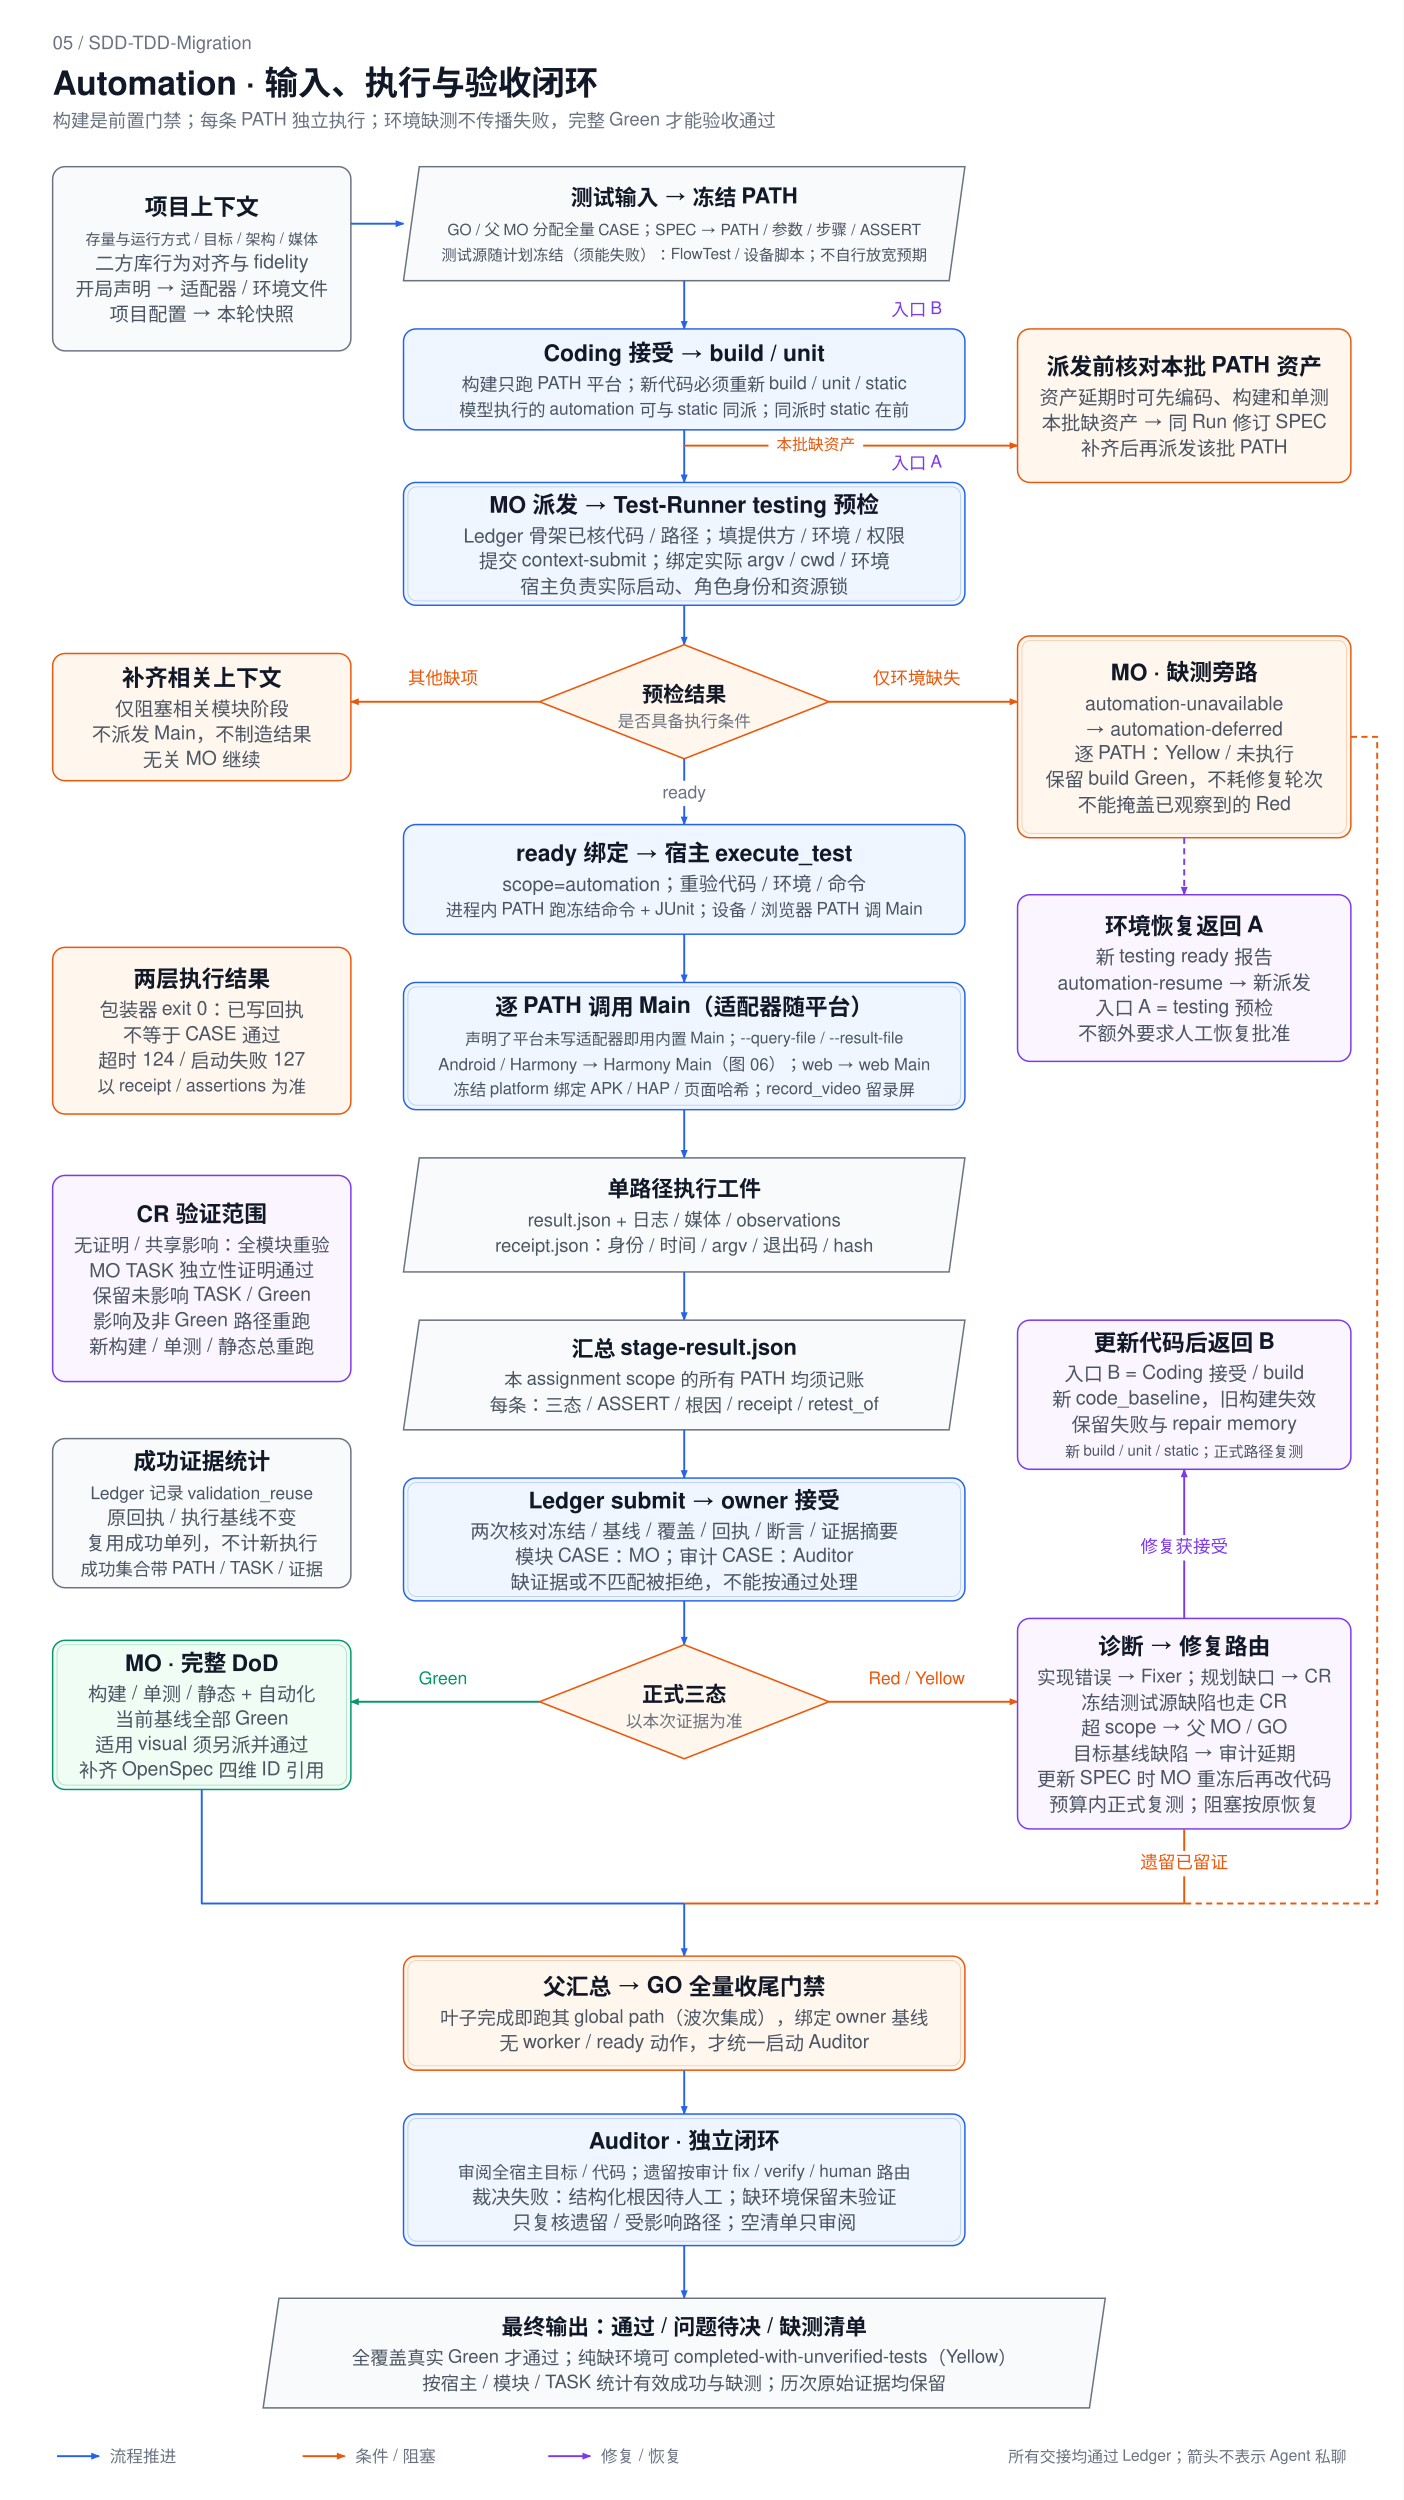
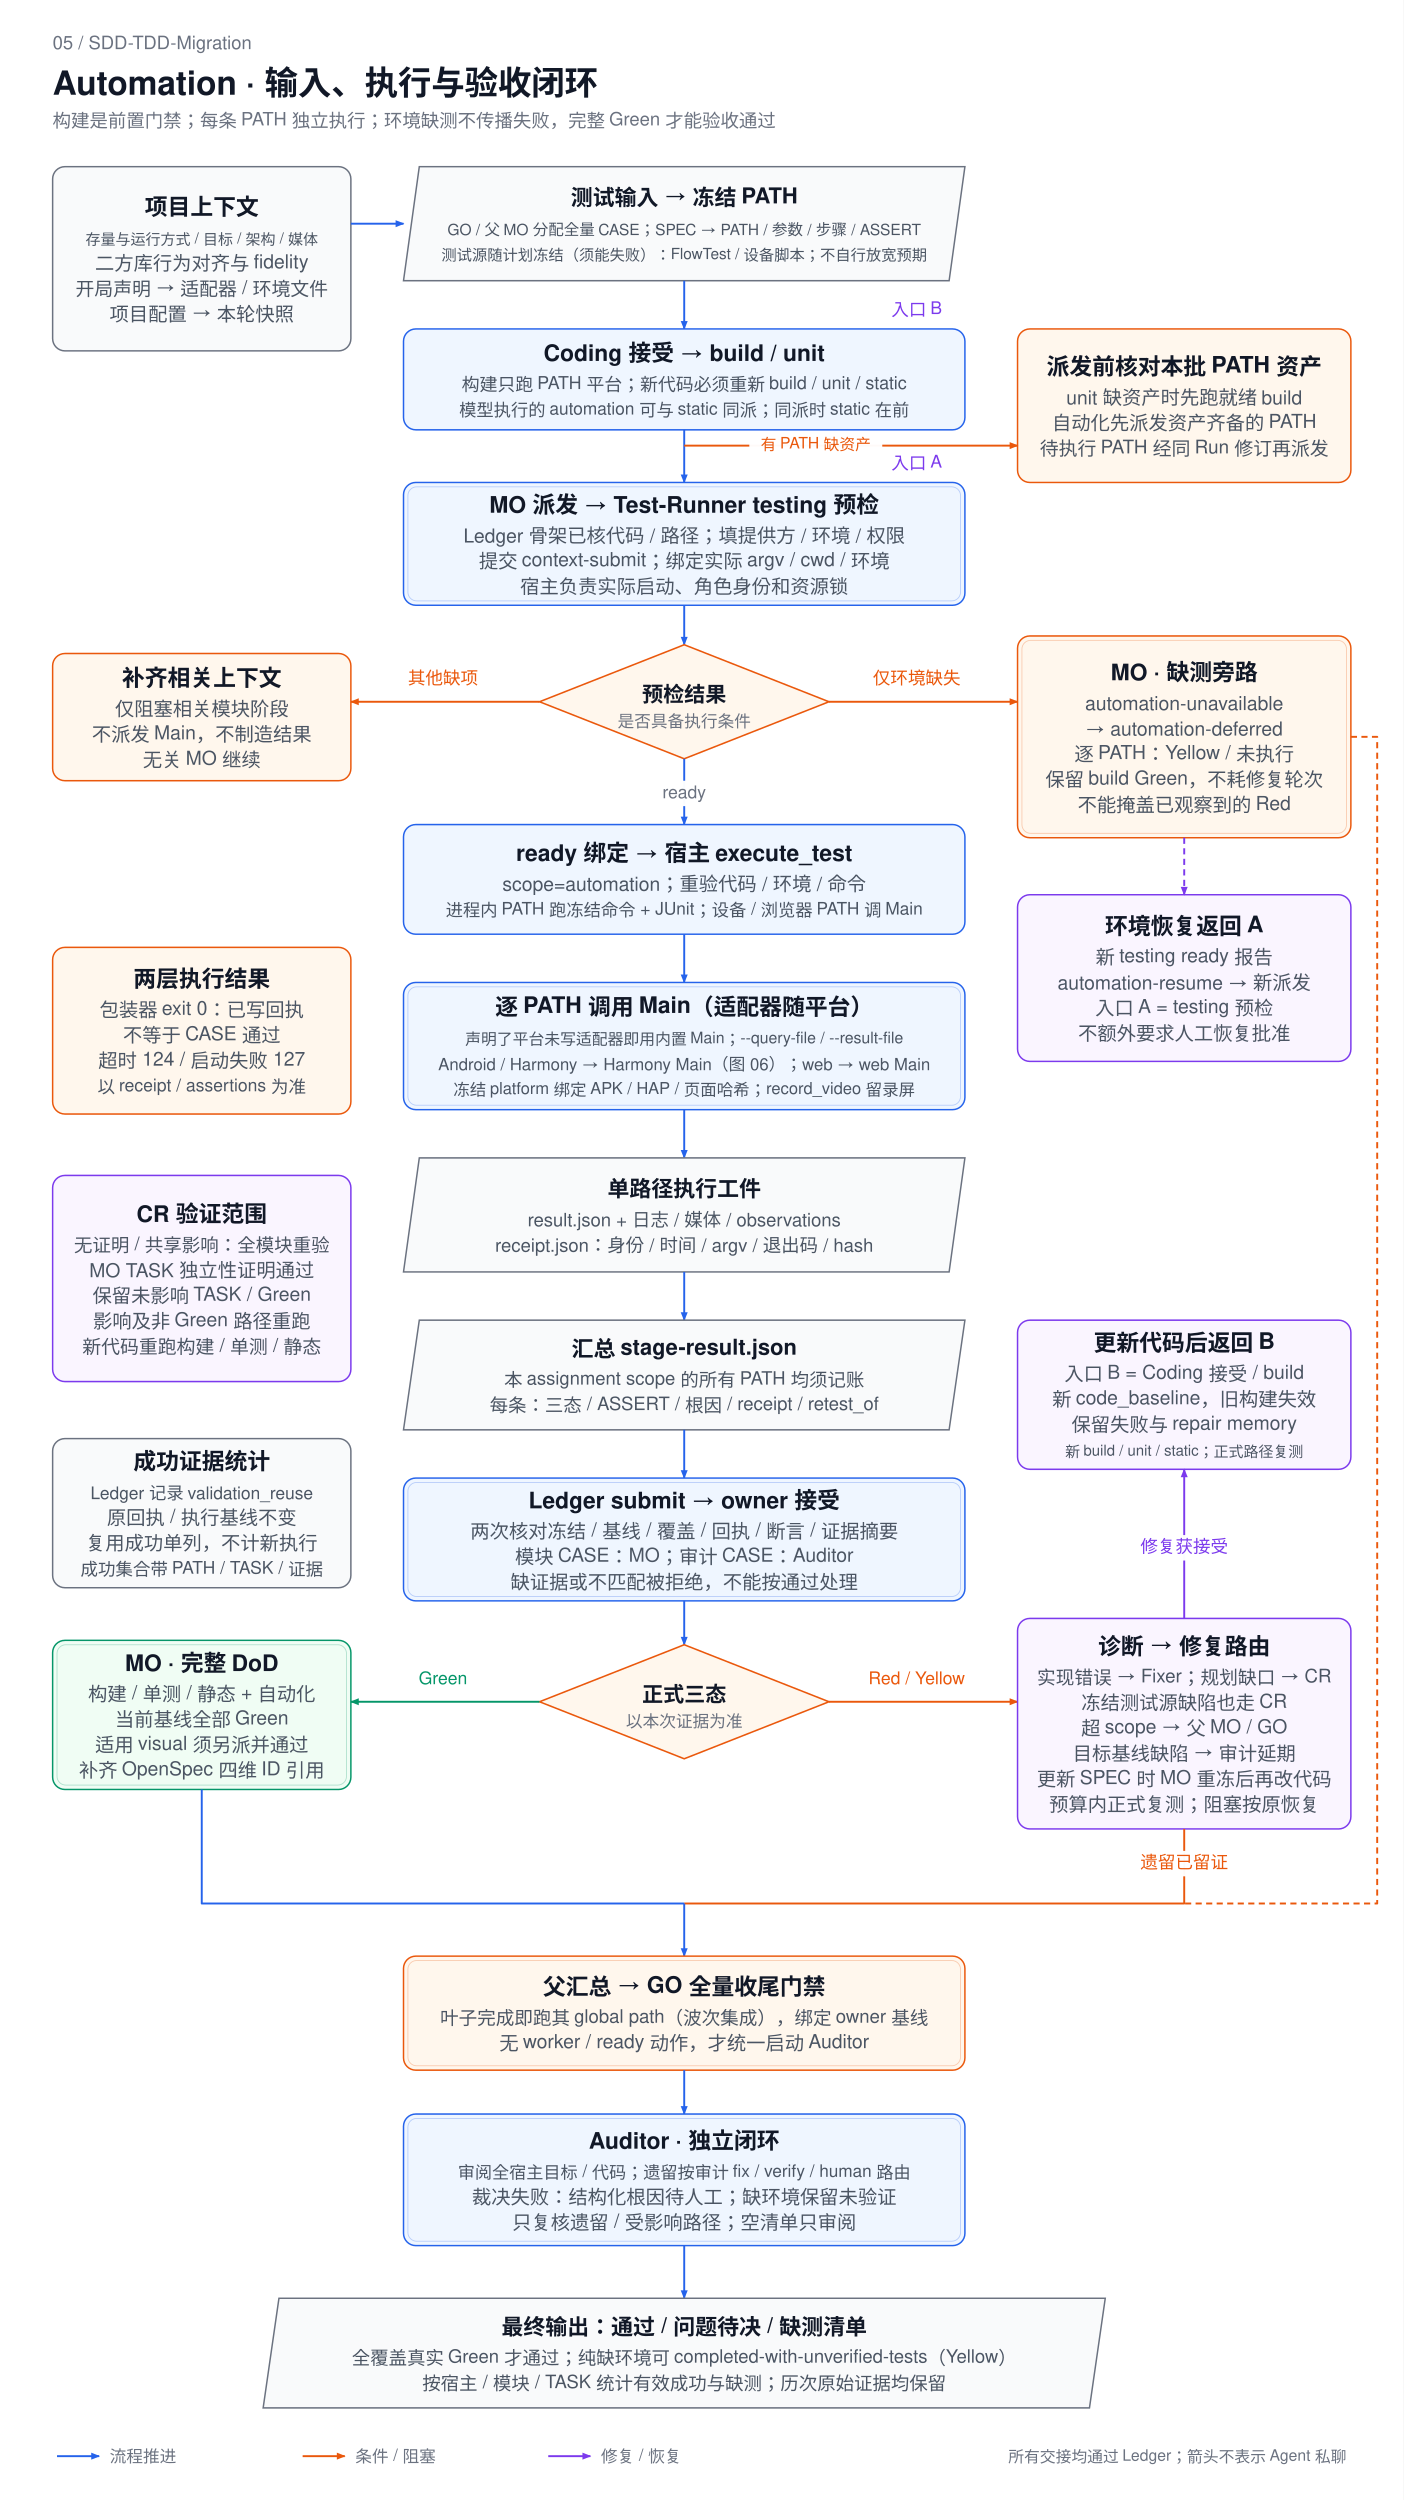
<svg xmlns="http://www.w3.org/2000/svg" width="1600" height="2850" viewBox="0 0 1600 2850" role="img" aria-labelledby="title desc">
  <style>text {font-family: "Helvetica Neue", Helvetica, Arial, "PingFang SC", "Microsoft YaHei", sans-serif;}</style>
  <defs>
    <marker id="arrow-blue" markerWidth="10" markerHeight="8" refX="9" refY="4" orient="auto" markerUnits="userSpaceOnUse">
      <path d="M0,0 L10,4 L0,8 Z" fill="#2563eb" />
    </marker>
    <marker id="arrow-orange" markerWidth="10" markerHeight="8" refX="9" refY="4" orient="auto" markerUnits="userSpaceOnUse">
      <path d="M0,0 L10,4 L0,8 Z" fill="#ea580c" />
    </marker>
    <marker id="arrow-green" markerWidth="10" markerHeight="8" refX="9" refY="4" orient="auto" markerUnits="userSpaceOnUse">
      <path d="M0,0 L10,4 L0,8 Z" fill="#059669" />
    </marker>
    <marker id="arrow-purple" markerWidth="10" markerHeight="8" refX="9" refY="4" orient="auto" markerUnits="userSpaceOnUse">
      <path d="M0,0 L10,4 L0,8 Z" fill="#7c3aed" />
    </marker>
    <marker id="arrow-gray" markerWidth="10" markerHeight="8" refX="9" refY="4" orient="auto" markerUnits="userSpaceOnUse">
      <path d="M0,0 L10,4 L0,8 Z" fill="#6b7280" />
    </marker>
  </defs>
  <rect width="1600" height="2850" fill="white" />
  <text x="60" y="56" font-size="21.00" fill="#6b7280" text-anchor="start" font-weight="400">05  /  SDD-TDD-Migration</text>
  <text x="60" y="108" font-size="38.00" fill="#111827" text-anchor="start" font-weight="700">Automation · 输入、执行与验收闭环</text>
  <text x="60" y="145" font-size="21.00" fill="#6b7280" text-anchor="start" font-weight="400">构建是前置门禁；每条 PATH 独立执行；环境缺测不传播失败，完整 Green 才能验收通过</text>
  <path d="M478,190 H1100 L1082,320 H460 Z" fill="#f9fafb" stroke="#6b7280" stroke-width="1.7" />
  <text x="780.0" y="234.0" font-size="25.00" fill="#111827" text-anchor="middle" font-weight="650">测试输入 → 冻结 PATH</text>
  <text x="780.0" y="268.0" font-size="17.68" fill="#4b5563" text-anchor="middle" font-weight="400">GO / 父 MO 分配全量 CASE；SPEC → PATH / 参数 / 步骤 / ASSERT</text>
  <text x="780.0" y="297.0" font-size="17.43" fill="#4b5563" text-anchor="middle" font-weight="400">测试源随计划冻结（须能失败）：FlowTest / 设备脚本；不自行放宽预期</text>
  <rect x="60" y="190" width="340" height="210" rx="14" fill="#f9fafb" stroke="#6b7280" stroke-width="1.7" />
  <text x="230.0" y="245.0" font-size="26.00" fill="#111827" text-anchor="middle" font-weight="650">项目上下文</text>
  <text x="230.0" y="279.0" font-size="17.10" fill="#4b5563" text-anchor="middle" font-weight="400">存量与运行方式 / 目标 / 架构 / 媒体</text>
  <text x="230.0" y="308.0" font-size="22.00" fill="#4b5563" text-anchor="middle" font-weight="400">二方库行为对齐与 fidelity</text>
  <text x="230.0" y="337.0" font-size="21.50" fill="#4b5563" text-anchor="middle" font-weight="400">开局声明 → 适配器 / 环境文件</text>
  <text x="230.0" y="366.0" font-size="22.00" fill="#4b5563" text-anchor="middle" font-weight="400">项目配置 → 本轮快照</text>
  <path d="M400,255 L460,255" fill="none" stroke="#2563eb" stroke-width="2.2" stroke-linejoin="round" marker-end="url(#arrow-blue)" />
  <path d="M780,320 L780,375" fill="none" stroke="#2563eb" stroke-width="2.2" stroke-linejoin="round" marker-end="url(#arrow-blue)" />
  <rect x="460" y="375" width="640" height="115" rx="14" fill="#eff6ff" stroke="#2563eb" stroke-width="1.7" />
  <text x="780.0" y="411.5" font-size="26.00" fill="#111827" text-anchor="middle" font-weight="650">Coding 接受 → build / unit</text>
  <text x="780.0" y="445.5" font-size="20.36" fill="#4b5563" text-anchor="middle" font-weight="400">构建只跑 PATH 平台；新代码必须重新 build / unit / static</text>
  <text x="780.0" y="474.5" font-size="19.70" fill="#4b5563" text-anchor="middle" font-weight="400">模型执行的 automation 可与 static 同派；同派时 static 在前</text>
  <rect x="1160" y="375" width="380" height="175" rx="14" fill="#fff7ed" stroke="#ea580c" stroke-width="1.7" />
  <text x="1350.0" y="427.0" font-size="26.00" fill="#111827" text-anchor="middle" font-weight="650">派发前核对本批 PATH 资产</text>
-   <text x="1350.0" y="461.0" font-size="22.00" fill="#4b5563" text-anchor="middle" font-weight="400">资产延期时可先编码、构建和单测</text>
-   <text x="1350.0" y="490.0" font-size="22.00" fill="#4b5563" text-anchor="middle" font-weight="400">本批缺资产 → 同 Run 修订 SPEC</text>
-   <text x="1350.0" y="519.0" font-size="22.00" fill="#4b5563" text-anchor="middle" font-weight="400">补齐后再派发该批 PATH</text>
+   <text x="1350.0" y="461.0" font-size="22.00" fill="#4b5563" text-anchor="middle" font-weight="400">unit 缺资产时先跑就绪 build</text>
+   <text x="1350.0" y="490.0" font-size="22.00" fill="#4b5563" text-anchor="middle" font-weight="400">自动化先派发资产齐备的 PATH</text>
+   <text x="1350.0" y="519.0" font-size="21.51" fill="#4b5563" text-anchor="middle" font-weight="400">待执行 PATH 经同 Run 修订再派发</text>
  <path d="M780,490 L780,550" fill="none" stroke="#2563eb" stroke-width="2.2" stroke-linejoin="round" marker-end="url(#arrow-blue)" />
  <path d="M780,508 L1160,508" fill="none" stroke="#ea580c" stroke-width="2.2" stroke-linejoin="round" marker-end="url(#arrow-orange)" />
-   <rect x="876.0" y="495" width="108" height="27" rx="4" fill="white" opacity="0.97" />
-   <text x="930" y="513" font-size="18.00" fill="#ea580c" text-anchor="middle" font-weight="400">本批缺资产</text>
+   <rect x="854.22" y="495" width="151.56" height="27" rx="4" fill="white" opacity="0.97" />
+   <text x="930" y="513" font-size="18.00" fill="#ea580c" text-anchor="middle" font-weight="400">有 PATH 缺资产</text>
  <rect x="460" y="550" width="640" height="140" rx="14" fill="#eff6ff" stroke="#2563eb" stroke-width="1.7" />
  <rect x="465" y="555" width="630" height="130" rx="10" fill="none" stroke="#2563eb" stroke-opacity="0.28" />
  <text x="780.0" y="584.5" font-size="26.00" fill="#111827" text-anchor="middle" font-weight="650">MO 派发 → Test-Runner testing 预检</text>
  <text x="780.0" y="618.5" font-size="22.00" fill="#4b5563" text-anchor="middle" font-weight="400">Ledger 骨架已核代码 / 路径；填提供方 / 环境 / 权限</text>
  <text x="780.0" y="647.5" font-size="22.00" fill="#4b5563" text-anchor="middle" font-weight="400">提交 context-submit；绑定实际 argv / cwd / 环境</text>
  <text x="780.0" y="676.5" font-size="22.00" fill="#4b5563" text-anchor="middle" font-weight="400">宿主负责实际启动、角色身份和资源锁</text>
  <path d="M780,690 L780,735" fill="none" stroke="#2563eb" stroke-width="2.2" stroke-linejoin="round" marker-end="url(#arrow-blue)" />
  <path d="M780,735.0 L945.0,800 L780,865.0 L615.0,800 Z" fill="#fff7ed" stroke="#ea580c" stroke-width="1.8" />
  <text x="780" y="800" font-size="24.00" fill="#111827" text-anchor="middle" font-weight="650">预检结果</text>
  <text x="780" y="829" font-size="19.00" fill="#6b7280" text-anchor="middle" font-weight="400">是否具备执行条件</text>
  <path d="M615,800 L400,800" fill="none" stroke="#ea580c" stroke-width="2.2" stroke-linejoin="round" marker-end="url(#arrow-orange)" />
  <rect x="456.0" y="760" width="98" height="29" rx="4" fill="white" opacity="0.97" />
  <text x="505" y="780" font-size="20.00" fill="#ea580c" text-anchor="middle" font-weight="400">其他缺项</text>
  <rect x="60" y="745" width="340" height="145" rx="14" fill="#fff7ed" stroke="#ea580c" stroke-width="1.7" />
  <text x="230.0" y="782.0" font-size="26.00" fill="#111827" text-anchor="middle" font-weight="650">补齐相关上下文</text>
  <text x="230.0" y="816.0" font-size="22.00" fill="#4b5563" text-anchor="middle" font-weight="400">仅阻塞相关模块阶段</text>
  <text x="230.0" y="845.0" font-size="22.00" fill="#4b5563" text-anchor="middle" font-weight="400">不派发 Main，不制造结果</text>
  <text x="230.0" y="874.0" font-size="22.00" fill="#4b5563" text-anchor="middle" font-weight="400">无关 MO 继续</text>
  <path d="M945,800 L1160,800" fill="none" stroke="#ea580c" stroke-width="2.2" stroke-linejoin="round" marker-end="url(#arrow-orange)" />
  <rect x="986.0" y="760" width="118" height="29" rx="4" fill="white" opacity="0.97" />
  <text x="1045" y="780" font-size="20.00" fill="#ea580c" text-anchor="middle" font-weight="400">仅环境缺失</text>
  <rect x="1160" y="725" width="380" height="230" rx="14" fill="#fff7ed" stroke="#ea580c" stroke-width="1.7" />
  <rect x="1165" y="730" width="370" height="220" rx="10" fill="none" stroke="#ea580c" stroke-opacity="0.28" />
  <text x="1350.0" y="775.5" font-size="26.00" fill="#111827" text-anchor="middle" font-weight="650">MO · 缺测旁路</text>
  <text x="1350.0" y="809.5" font-size="22.00" fill="#4b5563" text-anchor="middle" font-weight="400">automation-unavailable</text>
  <text x="1350.0" y="838.5" font-size="22.00" fill="#4b5563" text-anchor="middle" font-weight="400">→ automation-deferred</text>
  <text x="1350.0" y="867.5" font-size="22.00" fill="#4b5563" text-anchor="middle" font-weight="400">逐 PATH：Yellow / 未执行</text>
  <text x="1350.0" y="896.5" font-size="22.00" fill="#4b5563" text-anchor="middle" font-weight="400">保留 build Green，不耗修复轮次</text>
  <text x="1350.0" y="925.5" font-size="22.00" fill="#4b5563" text-anchor="middle" font-weight="400">不能掩盖已观察到的 Red</text>
  <path d="M780,865 L780,940" fill="none" stroke="#2563eb" stroke-width="2.2" stroke-linejoin="round" marker-end="url(#arrow-blue)" />
  <rect x="742.5" y="890" width="75.0" height="29" rx="4" fill="white" opacity="0.97" />
  <text x="780" y="910" font-size="20.00" fill="#6b7280" text-anchor="middle" font-weight="400">ready</text>
  <rect x="460" y="940" width="640" height="125" rx="14" fill="#eff6ff" stroke="#2563eb" stroke-width="1.7" />
  <text x="780.0" y="981.5" font-size="26.00" fill="#111827" text-anchor="middle" font-weight="650">ready 绑定 → 宿主 execute_test</text>
  <text x="780.0" y="1015.5" font-size="22.00" fill="#4b5563" text-anchor="middle" font-weight="400">scope=automation；重验代码 / 环境 / 命令</text>
  <text x="780.0" y="1044.5" font-size="19.70" fill="#4b5563" text-anchor="middle" font-weight="400">进程内 PATH 跑冻结命令 + JUnit；设备 / 浏览器 PATH 调 Main</text>
  <path d="M780,1065 L780,1120" fill="none" stroke="#2563eb" stroke-width="2.2" stroke-linejoin="round" marker-end="url(#arrow-blue)" />
  <rect x="460" y="1120" width="640" height="145" rx="14" fill="#eff6ff" stroke="#2563eb" stroke-width="1.7" />
  <rect x="465" y="1125" width="630" height="135" rx="10" fill="none" stroke="#2563eb" stroke-opacity="0.28" />
  <text x="780.0" y="1157.0" font-size="26.00" fill="#111827" text-anchor="middle" font-weight="650">逐 PATH 调用 Main（适配器随平台）</text>
  <text x="780.0" y="1191.0" font-size="18.04" fill="#4b5563" text-anchor="middle" font-weight="400">声明了平台未写适配器即用内置 Main；--query-file / --result-file</text>
  <text x="780.0" y="1220.0" font-size="19.10" fill="#4b5563" text-anchor="middle" font-weight="400">Android / Harmony → Harmony Main（图 06）；web → web Main</text>
  <text x="780.0" y="1249.0" font-size="18.76" fill="#4b5563" text-anchor="middle" font-weight="400">冻结 platform 绑定 APK / HAP / 页面哈希；record_video 留录屏</text>
  <rect x="60" y="1080" width="340" height="190" rx="14" fill="#fff7ed" stroke="#ea580c" stroke-width="1.7" />
  <text x="230.0" y="1125.0" font-size="26.00" fill="#111827" text-anchor="middle" font-weight="650">两层执行结果</text>
  <text x="230.0" y="1159.0" font-size="22.00" fill="#4b5563" text-anchor="middle" font-weight="400">包装器 exit 0：已写回执</text>
  <text x="230.0" y="1188.0" font-size="22.00" fill="#4b5563" text-anchor="middle" font-weight="400">不等于 CASE 通过</text>
  <text x="230.0" y="1217.0" font-size="22.00" fill="#4b5563" text-anchor="middle" font-weight="400">超时 124 / 启动失败 127</text>
  <text x="230.0" y="1246.0" font-size="19.95" fill="#4b5563" text-anchor="middle" font-weight="400">以 receipt / assertions 为准</text>
  <path d="M780,1265 L780,1320" fill="none" stroke="#2563eb" stroke-width="2.2" stroke-linejoin="round" marker-end="url(#arrow-blue)" />
  <path d="M478,1320 H1100 L1082,1450 H460 Z" fill="#f9fafb" stroke="#6b7280" stroke-width="1.7" />
  <text x="780.0" y="1364.0" font-size="25.00" fill="#111827" text-anchor="middle" font-weight="650">单路径执行工件</text>
  <text x="780.0" y="1398.0" font-size="21.00" fill="#4b5563" text-anchor="middle" font-weight="400">result.json + 日志 / 媒体 / observations</text>
  <text x="780.0" y="1427.0" font-size="21.00" fill="#4b5563" text-anchor="middle" font-weight="400">receipt.json：身份 / 时间 / argv / 退出码 / hash</text>
  <rect x="60" y="1340" width="340" height="235" rx="14" fill="#faf5ff" stroke="#7c3aed" stroke-width="1.7" />
  <text x="230.0" y="1393.0" font-size="26.00" fill="#111827" text-anchor="middle" font-weight="650">CR 验证范围</text>
  <text x="230.0" y="1427.0" font-size="21.07" fill="#4b5563" text-anchor="middle" font-weight="400">无证明 / 共享影响：全模块重验</text>
  <text x="230.0" y="1456.0" font-size="22.00" fill="#4b5563" text-anchor="middle" font-weight="400">MO TASK 独立性证明通过</text>
  <text x="230.0" y="1485.0" font-size="22.00" fill="#4b5563" text-anchor="middle" font-weight="400">保留未影响 TASK / Green</text>
  <text x="230.0" y="1514.0" font-size="22.00" fill="#4b5563" text-anchor="middle" font-weight="400">影响及非 Green 路径重跑</text>
-   <text x="230.0" y="1543.0" font-size="22.00" fill="#4b5563" text-anchor="middle" font-weight="400">新构建 / 单测 / 静态总重跑</text>
+   <text x="230.0" y="1543.0" font-size="21.50" fill="#4b5563" text-anchor="middle" font-weight="400">新代码重跑构建 / 单测 / 静态</text>
  <rect x="60" y="1640" width="340" height="170" rx="14" fill="#f9fafb" stroke="#6b7280" stroke-width="1.7" />
  <text x="230.0" y="1675.0" font-size="26.00" fill="#111827" text-anchor="middle" font-weight="650">成功证据统计</text>
  <text x="230.0" y="1709.0" font-size="19.77" fill="#4b5563" text-anchor="middle" font-weight="400">Ledger 记录 validation_reuse</text>
  <text x="230.0" y="1738.0" font-size="22.00" fill="#4b5563" text-anchor="middle" font-weight="400">原回执 / 执行基线不变</text>
  <text x="230.0" y="1767.0" font-size="22.00" fill="#4b5563" text-anchor="middle" font-weight="400">复用成功单列，不计新执行</text>
  <text x="230.0" y="1796.0" font-size="19.94" fill="#4b5563" text-anchor="middle" font-weight="400">成功集合带 PATH / TASK / 证据</text>
  <path d="M780,1450 L780,1505" fill="none" stroke="#2563eb" stroke-width="2.2" stroke-linejoin="round" marker-end="url(#arrow-blue)" />
  <path d="M478,1505 H1100 L1082,1630 H460 Z" fill="#f9fafb" stroke="#6b7280" stroke-width="1.7" />
  <text x="780.0" y="1546.5" font-size="25.00" fill="#111827" text-anchor="middle" font-weight="650">汇总 stage-result.json</text>
  <text x="780.0" y="1580.5" font-size="21.00" fill="#4b5563" text-anchor="middle" font-weight="400">本 assignment scope 的所有 PATH 均须记账</text>
  <text x="780.0" y="1609.5" font-size="21.00" fill="#4b5563" text-anchor="middle" font-weight="400">每条：三态 / ASSERT / 根因 / receipt / retest_of</text>
  <path d="M780,1630 L780,1685" fill="none" stroke="#2563eb" stroke-width="2.2" stroke-linejoin="round" marker-end="url(#arrow-blue)" />
  <rect x="460" y="1685" width="640" height="140" rx="14" fill="#eff6ff" stroke="#2563eb" stroke-width="1.7" />
  <rect x="465" y="1690" width="630" height="130" rx="10" fill="none" stroke="#2563eb" stroke-opacity="0.28" />
  <text x="780.0" y="1719.5" font-size="26.00" fill="#111827" text-anchor="middle" font-weight="650">Ledger submit → owner 接受</text>
  <text x="780.0" y="1753.5" font-size="22.00" fill="#4b5563" text-anchor="middle" font-weight="400">两次核对冻结 / 基线 / 覆盖 / 回执 / 断言 / 证据摘要</text>
  <text x="780.0" y="1782.5" font-size="22.00" fill="#4b5563" text-anchor="middle" font-weight="400">模块 CASE：MO；审计 CASE：Auditor</text>
  <text x="780.0" y="1811.5" font-size="22.00" fill="#4b5563" text-anchor="middle" font-weight="400">缺证据或不匹配被拒绝，不能按通过处理</text>
  <path d="M780,1825 L780,1875" fill="none" stroke="#2563eb" stroke-width="2.2" stroke-linejoin="round" marker-end="url(#arrow-blue)" />
  <path d="M780,1875.0 L945.0,1940 L780,2005.0 L615.0,1940 Z" fill="#fff7ed" stroke="#ea580c" stroke-width="1.8" />
  <text x="780" y="1940" font-size="24.00" fill="#111827" text-anchor="middle" font-weight="650">正式三态</text>
  <text x="780" y="1969" font-size="19.00" fill="#6b7280" text-anchor="middle" font-weight="400">以本次证据为准</text>
  <path d="M615,1940 L400,1940" fill="none" stroke="#059669" stroke-width="2.2" stroke-linejoin="round" marker-end="url(#arrow-green)" />
  <rect x="467.5" y="1900" width="75.0" height="29" rx="4" fill="white" opacity="0.97" />
  <text x="505" y="1920" font-size="20.00" fill="#059669" text-anchor="middle" font-weight="400">Green</text>
  <rect x="60" y="1870" width="340" height="170" rx="14" fill="#f0fdf4" stroke="#059669" stroke-width="1.7" />
  <rect x="65" y="1875" width="330" height="160" rx="10" fill="none" stroke="#059669" stroke-opacity="0.28" />
  <text x="230.0" y="1905.0" font-size="26.00" fill="#111827" text-anchor="middle" font-weight="650">MO · 完整 DoD</text>
  <text x="230.0" y="1939.0" font-size="21.94" fill="#4b5563" text-anchor="middle" font-weight="400">构建 / 单测 / 静态 + 自动化</text>
  <text x="230.0" y="1968.0" font-size="22.00" fill="#4b5563" text-anchor="middle" font-weight="400">当前基线全部 Green</text>
  <text x="230.0" y="1997.0" font-size="22.00" fill="#4b5563" text-anchor="middle" font-weight="400">适用 visual 须另派并通过</text>
  <text x="230.0" y="2026.0" font-size="22.00" fill="#4b5563" text-anchor="middle" font-weight="400">补齐 OpenSpec 四维 ID 引用</text>
  <path d="M945,1940 L1160,1940" fill="none" stroke="#ea580c" stroke-width="2.2" stroke-linejoin="round" marker-end="url(#arrow-orange)" />
  <rect x="967.6" y="1900" width="154.8" height="29" rx="4" fill="white" opacity="0.97" />
  <text x="1045" y="1920" font-size="20.00" fill="#ea580c" text-anchor="middle" font-weight="400">Red / Yellow</text>
  <rect x="1160" y="1845" width="380" height="240" rx="14" fill="#faf5ff" stroke="#7c3aed" stroke-width="1.7" />
  <text x="1350.0" y="1886.0" font-size="26.00" fill="#111827" text-anchor="middle" font-weight="650">诊断 → 修复路由</text>
  <text x="1350.0" y="1920.0" font-size="21.33" fill="#4b5563" text-anchor="middle" font-weight="400">实现错误 → Fixer；规划缺口 → CR</text>
  <text x="1350.0" y="1949.0" font-size="22.00" fill="#4b5563" text-anchor="middle" font-weight="400">冻结测试源缺陷也走 CR</text>
  <text x="1350.0" y="1978.0" font-size="22.00" fill="#4b5563" text-anchor="middle" font-weight="400">超 scope → 父 MO / GO</text>
  <text x="1350.0" y="2007.0" font-size="22.00" fill="#4b5563" text-anchor="middle" font-weight="400">目标基线缺陷 → 审计延期</text>
  <text x="1350.0" y="2036.0" font-size="22.00" fill="#4b5563" text-anchor="middle" font-weight="400">更新 SPEC 时 MO 重冻后再改代码</text>
  <text x="1350.0" y="2065.0" font-size="22.00" fill="#4b5563" text-anchor="middle" font-weight="400">预算内正式复测；阻塞按原恢复</text>
  <rect x="1160" y="1505" width="380" height="170" rx="14" fill="#faf5ff" stroke="#7c3aed" stroke-width="1.7" />
  <text x="1350.0" y="1540.0" font-size="26.00" fill="#111827" text-anchor="middle" font-weight="650">更新代码后返回 B</text>
  <text x="1350.0" y="1574.0" font-size="22.00" fill="#4b5563" text-anchor="middle" font-weight="400">入口 B = Coding 接受 / build</text>
  <text x="1350.0" y="1603.0" font-size="22.00" fill="#4b5563" text-anchor="middle" font-weight="400">新 code_baseline，旧构建失效</text>
  <text x="1350.0" y="1632.0" font-size="22.00" fill="#4b5563" text-anchor="middle" font-weight="400">保留失败与 repair memory</text>
  <text x="1350.0" y="1661.0" font-size="17.04" fill="#4b5563" text-anchor="middle" font-weight="400">新 build / unit / static；正式路径复测</text>
  <path d="M1350,1845 L1350,1675" fill="none" stroke="#7c3aed" stroke-width="2.2" stroke-linejoin="round" marker-end="url(#arrow-purple)" />
  <rect x="1291.0" y="1750" width="118" height="29" rx="4" fill="white" opacity="0.97" />
  <text x="1350" y="1770" font-size="20.00" fill="#7c3aed" text-anchor="middle" font-weight="400">修复获接受</text>
  <rect x="1004.6" y="340" width="80.8" height="29" rx="4" fill="white" opacity="0.97" />
  <text x="1045" y="360" font-size="20.00" fill="#7c3aed" text-anchor="middle" font-weight="400">入口 B</text>
  <rect x="1160" y="1020" width="380" height="190" rx="14" fill="#faf5ff" stroke="#7c3aed" stroke-width="1.7" />
  <text x="1350.0" y="1065.0" font-size="26.00" fill="#111827" text-anchor="middle" font-weight="650">环境恢复返回 A</text>
  <text x="1350.0" y="1099.0" font-size="22.00" fill="#4b5563" text-anchor="middle" font-weight="400">新 testing ready 报告</text>
  <text x="1350.0" y="1128.0" font-size="22.00" fill="#4b5563" text-anchor="middle" font-weight="400">automation-resume → 新派发</text>
  <text x="1350.0" y="1157.0" font-size="22.00" fill="#4b5563" text-anchor="middle" font-weight="400">入口 A = testing 预检</text>
  <text x="1350.0" y="1186.0" font-size="22.00" fill="#4b5563" text-anchor="middle" font-weight="400">不额外要求人工恢复批准</text>
  <path d="M1350,955 L1350,1020" fill="none" stroke="#7c3aed" stroke-width="2.2" stroke-linejoin="round" stroke-dasharray="7 5" marker-end="url(#arrow-purple)" />
  <rect x="1004.6" y="515" width="80.8" height="29" rx="4" fill="white" opacity="0.97" />
  <text x="1045" y="535" font-size="20.00" fill="#7c3aed" text-anchor="middle" font-weight="400">入口 A</text>
  <path d="M230,2040 L230,2170 L780,2170" fill="none" stroke="#2563eb" stroke-width="2.2" stroke-linejoin="round" />
  <path d="M1350,2085 L1350,2170 L780,2170" fill="none" stroke="#ea580c" stroke-width="2.2" stroke-linejoin="round" />
  <rect x="1291.0" y="2110" width="118" height="29" rx="4" fill="white" opacity="0.97" />
  <text x="1350" y="2130" font-size="20.00" fill="#ea580c" text-anchor="middle" font-weight="400">遗留已留证</text>
  <path d="M1540,840 L1570,840 L1570,2170 L1350,2170" fill="none" stroke="#ea580c" stroke-width="2.2" stroke-linejoin="round" stroke-dasharray="7 5" />
  <path d="M780,2170 L780,2230" fill="none" stroke="#2563eb" stroke-width="2.2" stroke-linejoin="round" marker-end="url(#arrow-blue)" />
  <rect x="460" y="2230" width="640" height="130" rx="14" fill="#fff7ed" stroke="#ea580c" stroke-width="1.7" />
  <rect x="465" y="2235" width="630" height="120" rx="10" fill="none" stroke="#ea580c" stroke-opacity="0.28" />
  <text x="780.0" y="2274.0" font-size="26.00" fill="#111827" text-anchor="middle" font-weight="650">父汇总 → GO 全量收尾门禁</text>
  <text x="780.0" y="2308.0" font-size="21.16" fill="#4b5563" text-anchor="middle" font-weight="400">叶子完成即跑其 global path（波次集成），绑定 owner 基线</text>
  <text x="780.0" y="2337.0" font-size="22.00" fill="#4b5563" text-anchor="middle" font-weight="400">无 worker / ready 动作，才统一启动 Auditor</text>
  <path d="M780,2360 L780,2410" fill="none" stroke="#2563eb" stroke-width="2.2" stroke-linejoin="round" marker-end="url(#arrow-blue)" />
  <rect x="460" y="2410" width="640" height="150" rx="14" fill="#eff6ff" stroke="#2563eb" stroke-width="1.7" />
  <rect x="465" y="2415" width="630" height="140" rx="10" fill="none" stroke="#2563eb" stroke-opacity="0.28" />
  <text x="780.0" y="2449.5" font-size="26.00" fill="#111827" text-anchor="middle" font-weight="650">Auditor · 独立闭环</text>
  <text x="780.0" y="2483.5" font-size="19.52" fill="#4b5563" text-anchor="middle" font-weight="400">审阅全宿主目标 / 代码；遗留按审计 fix / verify / human 路由</text>
  <text x="780.0" y="2512.5" font-size="22.00" fill="#4b5563" text-anchor="middle" font-weight="400">裁决失败：结构化根因待人工；缺环境保留未验证</text>
  <text x="780.0" y="2541.5" font-size="22.00" fill="#4b5563" text-anchor="middle" font-weight="400">只复核遗留 / 受影响路径；空清单只审阅</text>
  <path d="M780,2560 L780,2620" fill="none" stroke="#2563eb" stroke-width="2.2" stroke-linejoin="round" marker-end="url(#arrow-blue)" />
  <path d="M318,2620 H1260 L1242,2745 H300 Z" fill="#f9fafb" stroke="#6b7280" stroke-width="1.7" />
  <text x="780.0" y="2661.5" font-size="25.00" fill="#111827" text-anchor="middle" font-weight="650">最终输出：通过 / 问题待决 / 缺测清单</text>
  <text x="780.0" y="2695.5" font-size="21.00" fill="#4b5563" text-anchor="middle" font-weight="400">全覆盖真实 Green 才通过；纯缺环境可 completed-with-unverified-tests（Yellow）</text>
  <text x="780.0" y="2724.5" font-size="21.00" fill="#4b5563" text-anchor="middle" font-weight="400">按宿主 / 模块 / TASK 统计有效成功与缺测；历次原始证据均保留</text>
  <path d="M65,2800 L113,2800" fill="none" stroke="#2563eb" stroke-width="2.2" stroke-linejoin="round" marker-end="url(#arrow-blue)" />
  <text x="125" y="2807" font-size="19.00" fill="#6b7280" text-anchor="start" font-weight="400">流程推进</text>
  <path d="M345,2800 L393,2800" fill="none" stroke="#ea580c" stroke-width="2.2" stroke-linejoin="round" marker-end="url(#arrow-orange)" />
  <text x="405" y="2807" font-size="19.00" fill="#6b7280" text-anchor="start" font-weight="400">条件 / 阻塞</text>
  <path d="M625,2800 L673,2800" fill="none" stroke="#7c3aed" stroke-width="2.2" stroke-linejoin="round" marker-end="url(#arrow-purple)" />
  <text x="685" y="2807" font-size="19.00" fill="#6b7280" text-anchor="start" font-weight="400">修复 / 恢复</text>
  <text x="1535" y="2807" font-size="18.00" fill="#6b7280" text-anchor="end" font-weight="400">所有交接均通过 Ledger；箭头不表示 Agent 私聊</text>
</svg>
